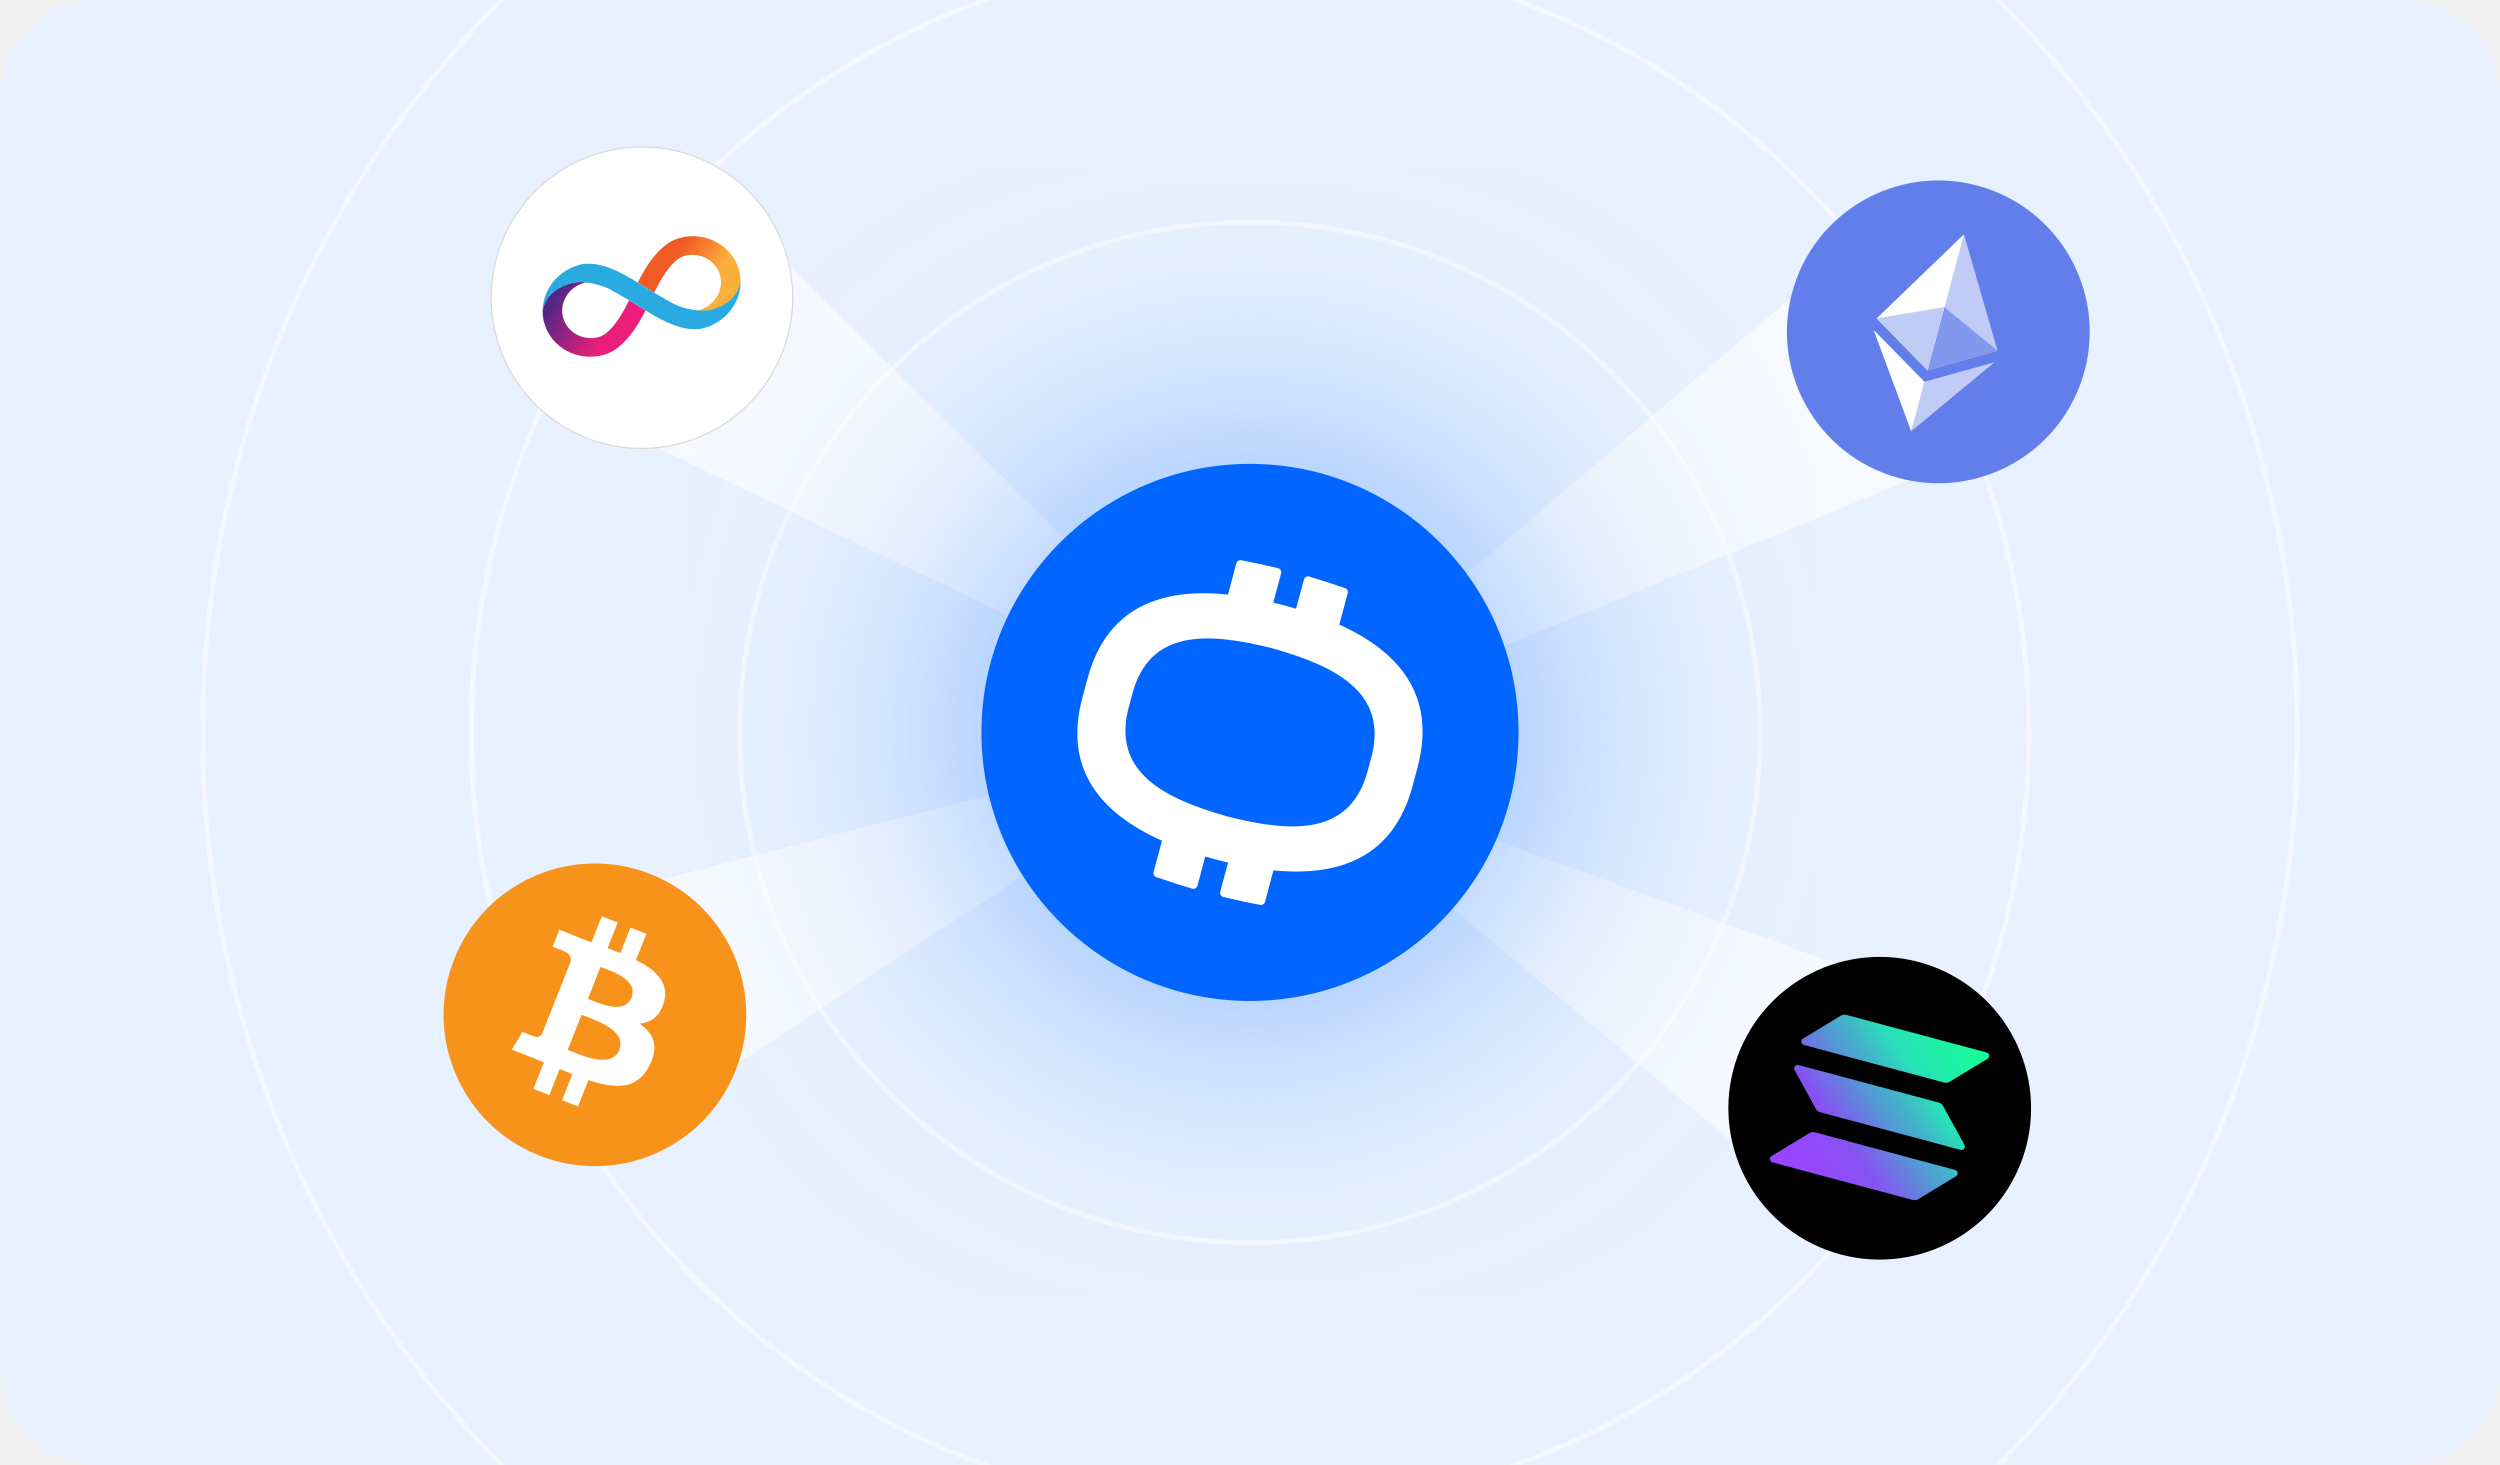
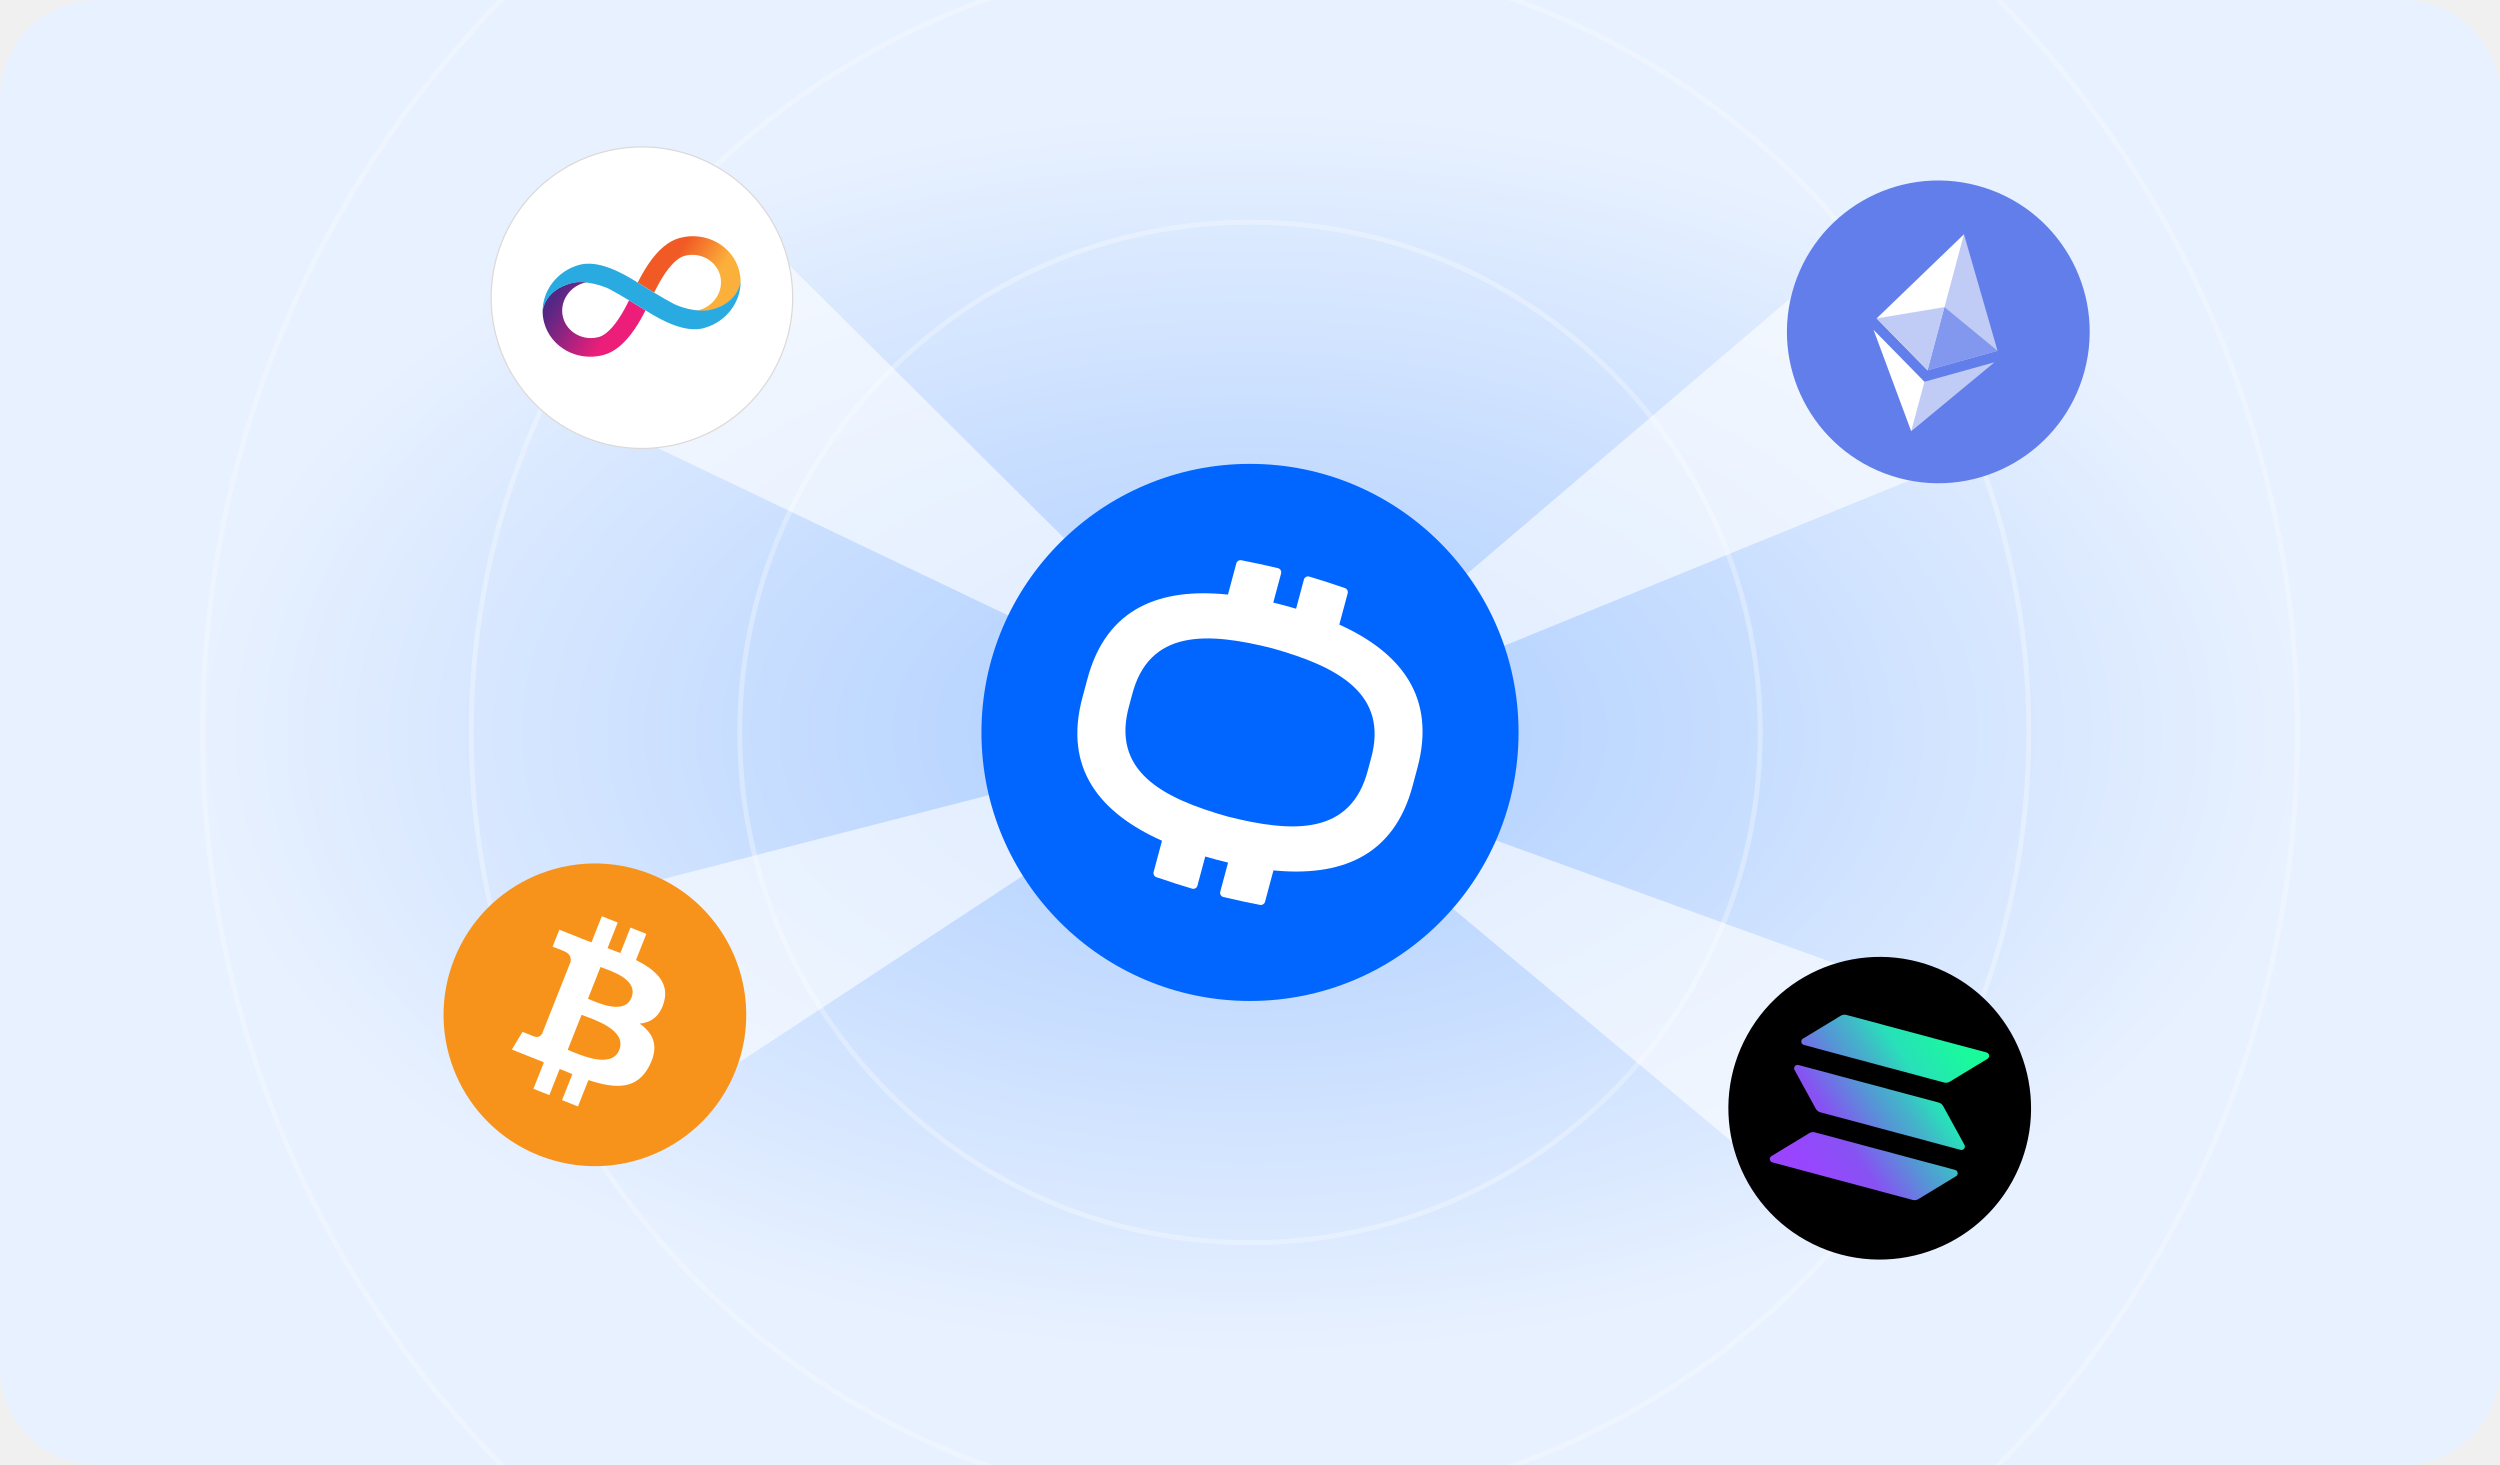
<svg xmlns="http://www.w3.org/2000/svg" xmlns:xlink="http://www.w3.org/1999/xlink" width="1024" height="600" fill="none">
  <defs>
-     <path id="reuse-0" fill="#fff" d="M0 0h124v124H0z" />
+     <path id="o" fill="#fff" d="M0 0h124v124H0z" />
  </defs>
  <g clip-path="url(#a)">
-     <rect width="1024" height="600" fill="#E8F1FF" rx="40" />
-     <circle cx="512" cy="300" r="209" stroke="#fff" stroke-width="2" opacity=".5" />
-     <circle cx="512" cy="300" r="319" stroke="#fff" stroke-width="2" opacity=".5" />
-     <circle cx="512" cy="300" r="429" stroke="#fff" stroke-width="2" opacity=".5" />
-     <path fill="url(#b)" d="M518.5 302.5 228.5 164l72-78 218 216.5Z" opacity=".6" />
-     <path fill="url(#c)" d="M520.5 303.5 767 93.5 822 180.5l-301.5 123Z" opacity=".6" />
-     <path fill="url(#d)" d="M510.5 298.499 265 460l-45.5-86.5 291-75.001Z" opacity=".6" />
-     <path fill="url(#e)" d="M522.5 311.5 794 410l-55.5 82-216-180.5Z" opacity=".6" />
-     <g filter="url(#f)" opacity=".5">
-       <circle cx="512" cy="300" r="110" fill="url(#g)" />
-     </g>
-     <circle cx="512" cy="300" r="110" fill="url(#h)" />
-     <path fill="#fff" fill-rule="evenodd" d="m521.603 356.513-3.447 12.864c-.238.887-1.117 1.443-2.019 1.272-4.937-.937-9.955-2.025-15.031-3.228-.963-.228-1.545-1.208-1.289-2.165l3.2-11.943a185.19 185.19 0 0 1-4.93-1.241c-1.489-.402-2.962-.818-4.419-1.249l-3.198 11.938c-.257.956-1.249 1.514-2.197 1.231-4.999-1.491-9.89-3.052-14.636-4.701-.868-.302-1.353-1.224-1.115-2.112l3.432-12.808c-25.141-11.262-40.575-29.34-32.538-58.87l1.939-7.237c7.821-29.651 30.217-37.556 57.616-34.722l3.43-12.801c.238-.888 1.119-1.444 2.022-1.271 4.935.945 9.95 2.039 15.025 3.247.962.229 1.543 1.208 1.287 2.164l-3.199 11.938c1.477.355 2.961.731 4.451 1.127 1.651.443 3.283.903 4.893 1.382l3.198-11.934c.256-.956 1.25-1.514 2.198-1.23 4.997 1.496 9.887 3.062 14.632 4.719.867.303 1.35 1.224 1.112 2.111l-3.439 12.833c24.809 11.248 39.873 29.298 32.003 58.671l-1.939 7.237c-7.754 29.399-29.918 37.427-57.042 34.778Zm38.788-41.431 1.091-4.072c7.615-26.929-13.688-37.928-40.194-45.427-26.828-6.792-50.777-7.918-57.646 19.21l-1.091 4.073c-7.648 27.052 13.655 38.051 40.285 45.583 26.704 6.759 50.653 7.885 57.555-19.367Z" clip-rule="evenodd" />
-     <g clip-path="url(#i)">
+     <rect width="1024" height="600" fill="url(#b)" rx="40" />
+     <circle cx="512" cy="300" r="209" stroke="#fff" stroke-width="2" opacity=".3" />
+     <circle cx="512" cy="300" r="319" stroke="#fff" stroke-width="2" opacity=".3" />
+     <circle cx="512" cy="300" r="429" stroke="#fff" stroke-width="2" opacity=".3" />
+     <path fill="url(#c)" d="M518.5 302.5 228.5 164l72-78 218 216.5Z" opacity=".6" />
+     <path fill="url(#d)" d="M520.5 303.5 767 93.5l55 87-301.5 123Z" opacity=".6" />
+     <path fill="url(#e)" d="M510.5 298.499 265 460l-45.5-86.5 291-75.001Z" opacity=".6" />
+     <path fill="url(#f)" d="M522.5 311.5 794 410l-55.5 82-216-180.5Z" opacity=".6" />
+     <circle cx="512" cy="300" r="110" fill="url(#g)" />
+     <path fill="#fff" fill-rule="evenodd" d="m521.603 356.513-3.447 12.864a1.754 1.754 0 0 1-2.019 1.272 341.239 341.239 0 0 1-15.031-3.228 1.756 1.756 0 0 1-1.289-2.165l3.2-11.943a185.19 185.19 0 0 1-4.93-1.241 192.004 192.004 0 0 1-4.419-1.249l-3.198 11.938a1.756 1.756 0 0 1-2.197 1.231 345.8 345.8 0 0 1-14.636-4.701 1.754 1.754 0 0 1-1.115-2.112l3.432-12.808c-25.141-11.262-40.575-29.34-32.538-58.87l1.939-7.237c7.821-29.651 30.217-37.556 57.616-34.722l3.43-12.801a1.753 1.753 0 0 1 2.022-1.271 346.24 346.24 0 0 1 15.025 3.247 1.756 1.756 0 0 1 1.287 2.164l-3.199 11.938c1.477.355 2.961.731 4.451 1.127 1.651.443 3.283.903 4.893 1.382l3.198-11.934a1.755 1.755 0 0 1 2.198-1.23 341.712 341.712 0 0 1 14.632 4.719 1.753 1.753 0 0 1 1.112 2.111l-3.439 12.833c24.809 11.248 39.873 29.298 32.003 58.671l-1.939 7.237c-7.754 29.399-29.918 37.427-57.042 34.778Zm38.788-41.431 1.091-4.072c7.615-26.929-13.688-37.928-40.194-45.427-26.828-6.792-50.777-7.918-57.646 19.21l-1.091 4.073c-7.648 27.052 13.655 38.051 40.285 45.583 26.704 6.759 50.653 7.885 57.555-19.367Z" clip-rule="evenodd" />
+     <g clip-path="url(#h)">
      <circle cx="262.934" cy="121.934" r="61.75" fill="#fff" stroke="#DBD9D6" stroke-width=".5" transform="rotate(-15 262.934 121.934)" />
-       <path fill="url(#j)" d="M278.383 97.469c-4.463 1.196-8.729 4.74-12.69 10.531-1.88 2.745-3.387 5.549-4.486 7.765l.017.01-.004-.014s3.209 1.993 6.731 4.105c1.022-2.122 2.527-5.043 4.413-7.818 3.524-5.15 6.282-6.777 7.988-7.234 6.418-1.72 12.966 1.867 14.607 7.99 1.63 6.083-2.261 12.466-8.656 14.223-.291.078-.676.137-1.173.169 2.083.286 4.246.317 6.159-.195 11.756-3.15 12.045-11.275 12.052-11.859-.021-1.464-.226-2.952-.623-4.432-2.721-10.156-13.646-16.105-24.335-13.241Z" />
-       <path fill="url(#k)" d="M247.218 145.402c4.464-1.197 8.729-4.741 12.69-10.531 1.88-2.745 3.387-5.55 4.487-7.766l-.018-.01.004.014s-3.208-1.993-6.731-4.105c-1.022 2.122-2.527 5.043-4.413 7.819-3.524 5.149-6.282 6.776-7.987 7.233-6.423 1.706-12.97-1.88-14.611-8.003-1.63-6.083 2.261-12.466 8.655-14.223.291-.078.676-.138 1.173-.169-2.082-.286-4.245-.318-6.158.195-11.756 3.15-12.032 11.271-12.056 11.845.024 1.478.226 2.952.623 4.432 2.728 10.183 13.653 16.133 24.342 13.269Z" />
+       <path fill="url(#i)" d="M278.383 97.469c-4.463 1.196-8.729 4.74-12.69 10.531-1.88 2.745-3.387 5.549-4.486 7.765l.017.01-.004-.014s3.209 1.993 6.731 4.105c1.022-2.122 2.527-5.043 4.413-7.818 3.524-5.15 6.282-6.777 7.988-7.234 6.418-1.72 12.966 1.867 14.607 7.99 1.63 6.083-2.261 12.466-8.656 14.223a6.167 6.167 0 0 1-1.173.169c2.083.286 4.246.317 6.159-.195 11.756-3.15 12.045-11.275 12.052-11.859a18.107 18.107 0 0 0-.623-4.432c-2.721-10.156-13.646-16.105-24.335-13.241Z" />
+       <path fill="url(#j)" d="M247.218 145.402c4.464-1.197 8.729-4.741 12.69-10.531 1.88-2.745 3.387-5.55 4.487-7.766l-.018-.01.004.014s-3.208-1.993-6.731-4.105c-1.022 2.122-2.527 5.043-4.413 7.819-3.524 5.149-6.282 6.776-7.987 7.233-6.423 1.706-12.97-1.88-14.611-8.003-1.63-6.083 2.261-12.466 8.655-14.223a6.087 6.087 0 0 1 1.173-.169c-2.082-.286-4.245-.318-6.158.195-11.756 3.15-12.032 11.271-12.056 11.845.024 1.478.226 2.952.623 4.432 2.728 10.183 13.653 16.133 24.342 13.269Z" />
      <path fill="#29ABE2" d="M291.22 126.845c-6.057 1.462-13.554-1.506-15.138-2.318-4.1-2.103-13.876-8.142-14.642-8.621-7.214-4.63-16.603-9.448-24.117-7.435l-.014.004-.014.003c-9.111 2.485-15.154 10.595-15.041 19.223.01-.57.967-9.034 12.074-11.719 6.057-1.463 13.599 1.566 15.198 2.374 4.1 2.103 13.875 8.142 14.642 8.621 7.21 4.616 16.599 9.435 24.113 7.422l.014-.004.014-.004c9.111-2.485 15.168-10.598 15.041-19.223-.024.574-1.013 8.974-12.13 11.677Z" />
    </g>
+     <g clip-path="url(#k)">
+       <circle cx="793.934" cy="135.934" r="62" fill="#627EEA" transform="rotate(15 793.934 135.934)" />
+       <path fill="#C1CCF6" d="m804.44 95.958-1.034 1.693-14.293 53.343.397.685 28.682-8.002-13.752-47.719Z" />
+       <path fill="#fff" d="m804.44 95.958-35.77 34.45 20.84 21.271 6.937-25.891 7.993-29.83Z" />
+       <path fill="#C1CCF6" d="m788.253 156.367-.404.29-5.092 19.001.067.972 34.125-28.253-28.696 7.99Z" />
+       <path fill="#fff" d="m782.824 176.631 5.43-20.264-20.842-21.263 15.412 41.527Z" />
+       <path fill="#8198EE" d="m789.51 151.679 28.682-8.001-21.745-17.89-6.937 25.891Z" />
+       <path fill="#C1CCF6" d="m768.67 130.408 20.84 21.271 6.937-25.891-27.777 4.62Z" />
+     </g>
    <g clip-path="url(#l)">
-       <circle cx="793.934" cy="135.934" r="62" fill="#627EEA" transform="rotate(15 793.934 135.934)" />
-       <g clip-path="url(#m)">
-         <path fill="#C1CCF6" d="m804.44 95.958-1.034 1.693-14.293 53.343.397.685 28.682-8.002-13.752-47.719Z" />
-         <path fill="#fff" d="m804.44 95.958-35.77 34.45 20.84 21.271 6.937-25.891 7.993-29.83Z" />
-         <path fill="#C1CCF6" d="m788.253 156.367-.404.29-5.092 19.001.067.972 34.125-28.253-28.696 7.99Z" />
-         <path fill="#fff" d="m782.824 176.631 5.43-20.264-20.842-21.263 15.412 41.527Z" />
-         <path fill="#8198EE" d="m789.51 151.679 28.682-8.001-21.745-17.89-6.937 25.891Z" />
-         <path fill="#C1CCF6" d="m768.67 130.408 20.84 21.271 6.937-25.891-27.777 4.62Z" />
-       </g>
+       <path fill="#F7931A" d="M301.297 438.508c-12.611 31.824-48.638 47.4-80.469 34.787-31.818-12.609-47.397-48.635-34.783-80.455 12.608-31.828 48.635-47.406 80.457-34.797 31.829 12.611 47.406 48.64 34.794 80.465h.001Z" />
+       <path fill="#fff" d="M271.942 410.539c2.317-8.015-3.322-13.243-11.445-17.314l4.244-10.709-6.519-2.582-4.132 10.427c-1.714-.68-3.479-1.34-5.233-1.995l4.16-10.495-6.515-2.582-4.245 10.705a224.449 224.449 0 0 1-4.171-1.588l.013-.034-8.99-3.565-2.757 6.962s4.85 1.816 4.735 1.873c2.64 1.046 2.892 2.92 2.618 4.342l-4.834 12.199c.182.073.417.175.671.319-.217-.086-.448-.179-.689-.271l-6.774 17.089c-.445.785-1.459 1.917-3.305 1.189.055.107-4.738-1.879-4.738-1.879l-4.381 7.272 8.484 3.361c1.578.627 3.121 1.27 4.643 1.883l-4.289 10.832 6.511 2.581 4.247-10.716c1.773.745 3.497 1.445 5.188 2.113l-4.23 10.665 6.52 2.583 4.286-10.811c11.209 3.714 19.974 3.993 25.004-5.921 4.053-7.982 1.62-13.224-4.009-17.183 4.542-.427 8.249-2.881 9.935-8.749l-.002-.002-.001.001Zm-18.298 19.544c-3.204 8.096-16.699 1.683-21.119-.063l5.689-14.35c4.418 1.753 18.776 5.971 15.431 14.413h-.001Zm4.991-21.447c-2.919 7.363-14.138 1.924-17.818.466l5.158-13.015c3.68 1.458 15.703 4.869 12.661 12.549h-.001Z" />
    </g>
-     <g clip-path="url(#n)">
-       <path fill="#F7931A" d="M301.297 438.508c-12.611 31.824-48.638 47.4-80.469 34.787-31.818-12.609-47.397-48.635-34.783-80.455 12.608-31.828 48.635-47.406 80.457-34.797 31.829 12.611 47.406 48.64 34.794 80.465h.001Z" />
-       <path fill="#fff" d="M271.942 410.539c2.317-8.015-3.322-13.243-11.445-17.314l4.244-10.709-6.519-2.582-4.132 10.427c-1.714-.68-3.479-1.34-5.233-1.995l4.16-10.495-6.515-2.582-4.245 10.705c-1.422-.53-2.819-1.053-4.171-1.588l.013-.034-8.99-3.565-2.757 6.962s4.85 1.816 4.735 1.873c2.64 1.046 2.892 2.92 2.618 4.342l-4.834 12.199c.182.073.417.175.671.319-.217-.086-.448-.179-.689-.271l-6.774 17.089c-.445.785-1.459 1.917-3.305 1.189.055.107-4.738-1.879-4.738-1.879l-4.381 7.272 8.484 3.361c1.578.627 3.121 1.27 4.643 1.883l-4.289 10.832 6.511 2.581 4.247-10.716c1.773.745 3.497 1.445 5.188 2.113l-4.23 10.665 6.52 2.583 4.286-10.811c11.209 3.714 19.974 3.993 25.004-5.921 4.053-7.982 1.62-13.224-4.009-17.183 4.542-.427 8.249-2.881 9.935-8.749l-.002-.002-.001.001Zm-18.298 19.544c-3.204 8.096-16.699 1.683-21.119-.063l5.689-14.35c4.418 1.753 18.776 5.971 15.431 14.413h-.001Zm4.991-21.447c-2.919 7.363-14.138 1.924-17.818.466l5.158-13.015c3.68 1.458 15.703 4.869 12.661 12.549h-.001Z" />
-     </g>
-     <g clip-path="url(#o)">
+     <g clip-path="url(#m)">
      <path fill="#000" d="M824.148 483.988c-16.596 29.939-54.326 40.756-84.273 24.157-29.933-16.593-40.753-54.322-24.154-84.258 16.593-29.944 54.323-40.762 84.261-24.168 29.944 16.596 40.762 54.329 24.165 84.269h.001Z" />
-       <path fill="url(#p)" d="m801.206 481.769-15.502 9.409c-.337.204-.715.338-1.109.393-.394.055-.796.029-1.182-.074l-57.415-15.384a1.487 1.487 0 0 1-.711-.431c-.189-.208-.314-.465-.357-.739-.044-.274-.005-.553.112-.804.117-.25.307-.461.546-.606l15.511-9.406c.336-.204.712-.338 1.105-.393.393-.055.795-.031 1.18.072l57.411 15.383c.274.074.521.223.711.431.19.208.314.464.358.739.043.274.004.553-.113.804-.117.25-.306.461-.545.606Zm-5.284-28.727c-.19-.345-.45-.65-.763-.894a2.968 2.968 0 0 0-1.061-.527l-57.415-15.385a1.486 1.486 0 0 0-.831.018 1.428 1.428 0 0 0-.679.461c-.175.215-.281.477-.305.752-.024.276.035.553.17.798l8.73 15.902c.189.344.448.648.761.892.312.245.672.424 1.057.528l57.411 15.383c.274.074.563.068.831-.017s.504-.245.68-.461c.174-.215.28-.477.304-.752.024-.276-.035-.553-.169-.798l-8.721-15.9Zm-57.037-25.024 57.415 15.384c.386.103.788.128 1.182.073.394-.054.772-.188 1.109-.393l15.502-9.408c.239-.145.428-.356.545-.607.117-.25.156-.53.113-.804-.044-.274-.168-.53-.358-.738-.19-.208-.437-.358-.711-.431l-57.411-15.383a2.974 2.974 0 0 0-1.18-.072c-.393.055-.769.189-1.105.393l-15.508 9.407c-.239.145-.429.355-.545.605-.117.251-.157.53-.113.804.043.273.167.53.356.738.189.208.436.358.709.432Z" />
+       <path fill="url(#n)" d="m801.206 481.769-15.502 9.409a2.923 2.923 0 0 1-1.109.393 2.985 2.985 0 0 1-1.182-.074l-57.415-15.384a1.487 1.487 0 0 1-.711-.431 1.432 1.432 0 0 1-.357-.739 1.381 1.381 0 0 1 .658-1.41l15.511-9.406a2.905 2.905 0 0 1 1.105-.393 2.975 2.975 0 0 1 1.18.072l57.411 15.383c.274.074.521.223.711.431.19.208.314.464.358.739a1.39 1.39 0 0 1-.658 1.41Zm-5.284-28.727c-.19-.345-.45-.65-.763-.894a2.968 2.968 0 0 0-1.061-.527l-57.415-15.385a1.486 1.486 0 0 0-.831.018 1.428 1.428 0 0 0-.679.461 1.381 1.381 0 0 0-.135 1.55l8.73 15.902a2.96 2.96 0 0 0 1.818 1.42l57.411 15.383c.274.074.563.068.831-.017s.504-.245.68-.461a1.388 1.388 0 0 0 .135-1.55l-8.721-15.9Zm-57.037-25.024 57.415 15.384c.386.103.788.128 1.182.073a2.89 2.89 0 0 0 1.109-.393l15.502-9.408a1.388 1.388 0 0 0 .658-1.411 1.43 1.43 0 0 0-.358-.738 1.48 1.48 0 0 0-.711-.431l-57.411-15.383a2.975 2.975 0 0 0-1.18-.072 2.905 2.905 0 0 0-1.105.393l-15.508 9.407a1.397 1.397 0 0 0-.545.605c-.117.251-.157.53-.113.804.043.273.167.53.356.738.189.208.436.358.709.432Z" />
    </g>
  </g>
  <defs>
-     <linearGradient id="b" x1="373.5" x2="373.5" y1="86" y2="302.5" gradientUnits="userSpaceOnUse">
+     <linearGradient id="c" x1="373.5" x2="373.5" y1="86" y2="302.5" gradientUnits="userSpaceOnUse">
      <stop stop-color="#fff" />
      <stop offset="1" stop-color="#fff" />
    </linearGradient>
-     <linearGradient id="c" x1="761.346" x2="604.617" y1="274.434" y2="173.231" gradientUnits="userSpaceOnUse">
+     <linearGradient id="d" x1="761.346" x2="604.617" y1="274.434" y2="173.231" gradientUnits="userSpaceOnUse">
      <stop stop-color="#fff" />
      <stop offset="1" stop-color="#fff" />
    </linearGradient>
-     <linearGradient id="d" x1="310.33" x2="402.036" y1="292.468" y2="395.263" gradientUnits="userSpaceOnUse">
+     <linearGradient id="e" x1="310.33" x2="402.036" y1="292.468" y2="395.263" gradientUnits="userSpaceOnUse">
      <stop stop-color="#fff" />
      <stop offset="1" stop-color="#fff" />
    </linearGradient>
-     <linearGradient id="e" x1="666.094" x2="654.954" y1="496.194" y2="303.829" gradientUnits="userSpaceOnUse">
+     <linearGradient id="f" x1="666.094" x2="654.954" y1="496.194" y2="303.829" gradientUnits="userSpaceOnUse">
      <stop stop-color="#fff" />
      <stop offset="1" stop-color="#fff" />
    </linearGradient>
    <linearGradient id="g" x1="512" x2="512" y1="190" y2="410" gradientUnits="userSpaceOnUse">
      <stop stop-color="#06F" />
      <stop offset="1" stop-color="#06F" />
    </linearGradient>
-     <linearGradient id="h" x1="512" x2="512" y1="190" y2="410" gradientUnits="userSpaceOnUse">
-       <stop stop-color="#06F" />
-       <stop offset="1" stop-color="#06F" />
-     </linearGradient>
-     <linearGradient id="j" x1="268.94" x2="302.051" y1="102.609" y2="122.976" gradientUnits="userSpaceOnUse">
+     <linearGradient id="i" x1="268.94" x2="302.051" y1="102.609" y2="122.976" gradientUnits="userSpaceOnUse">
      <stop offset=".21" stop-color="#F15A24" />
      <stop offset=".684" stop-color="#FBB03B" />
    </linearGradient>
-     <linearGradient id="k" x1="256.661" x2="223.55" y1="140.261" y2="119.895" gradientUnits="userSpaceOnUse">
+     <linearGradient id="j" x1="256.661" x2="223.55" y1="140.261" y2="119.895" gradientUnits="userSpaceOnUse">
      <stop offset=".21" stop-color="#ED1E79" />
      <stop offset=".893" stop-color="#522785" />
    </linearGradient>
-     <linearGradient id="p" x1="730.377" x2="806.953" y1="478.919" y2="426.943" gradientUnits="userSpaceOnUse">
+     <linearGradient id="n" x1="730.377" x2="806.953" y1="478.919" y2="426.943" gradientUnits="userSpaceOnUse">
      <stop offset=".08" stop-color="#9945FF" />
      <stop offset=".3" stop-color="#8752F3" />
      <stop offset=".5" stop-color="#5497D5" />
      <stop offset=".6" stop-color="#43B4CA" />
      <stop offset=".72" stop-color="#28E0B9" />
      <stop offset=".97" stop-color="#19FB9B" />
    </linearGradient>
    <clipPath id="a">
      <rect width="1024" height="600" fill="#fff" rx="40" />
    </clipPath>
-     <clipPath id="i">
-       <use xlink:href="#reuse-0" transform="rotate(-15 390.0907 -671.1561)" />
+     <clipPath id="h">
+       <use xlink:href="#o" transform="rotate(-15 390.09 -671.156)" />
+     </clipPath>
+     <clipPath id="k">
+       <use xlink:href="#o" transform="rotate(15 147.174 2878.765)" />
    </clipPath>
    <clipPath id="l">
-       <use xlink:href="#reuse-0" transform="rotate(15 147.1744 2878.765)" />
+       <use xlink:href="#o" transform="rotate(7.616 -2503.801 1603.474)" />
    </clipPath>
    <clipPath id="m">
-       <path fill="#fff" d="M0 0h51.284v83.519H0z" transform="rotate(15 50.601 3005.787)" />
-     </clipPath>
-     <clipPath id="n">
-       <use xlink:href="#reuse-0" transform="rotate(7.616 -2503.801 1603.474)" />
-     </clipPath>
-     <clipPath id="o">
      <path fill="#fff" d="M710.047 437.887c8.862-33.074 42.859-52.703 75.934-43.84 33.075 8.862 52.703 42.859 43.841 75.934-8.863 33.075-42.86 52.703-75.935 43.841-33.075-8.863-52.703-42.86-43.84-75.935Z" />
    </clipPath>
-     <filter id="f" width="460" height="460" x="282" y="70.001" color-interpolation-filters="sRGB" filterUnits="userSpaceOnUse">
-       <feFlood flood-opacity="0" result="BackgroundImageFix" />
-       <feBlend in="SourceGraphic" in2="BackgroundImageFix" result="shape" />
-       <feGaussianBlur result="effect1_foregroundBlur_5948_17064" stdDeviation="60" />
-     </filter>
+     <radialGradient id="b" cx="0" cy="0" r="1" gradientTransform="matrix(0 255 -435.2 0 512 300)" gradientUnits="userSpaceOnUse">
+       <stop stop-color="#ACF" />
+       <stop offset="1" stop-color="#E8F1FF" />
+     </radialGradient>
  </defs>
</svg>
